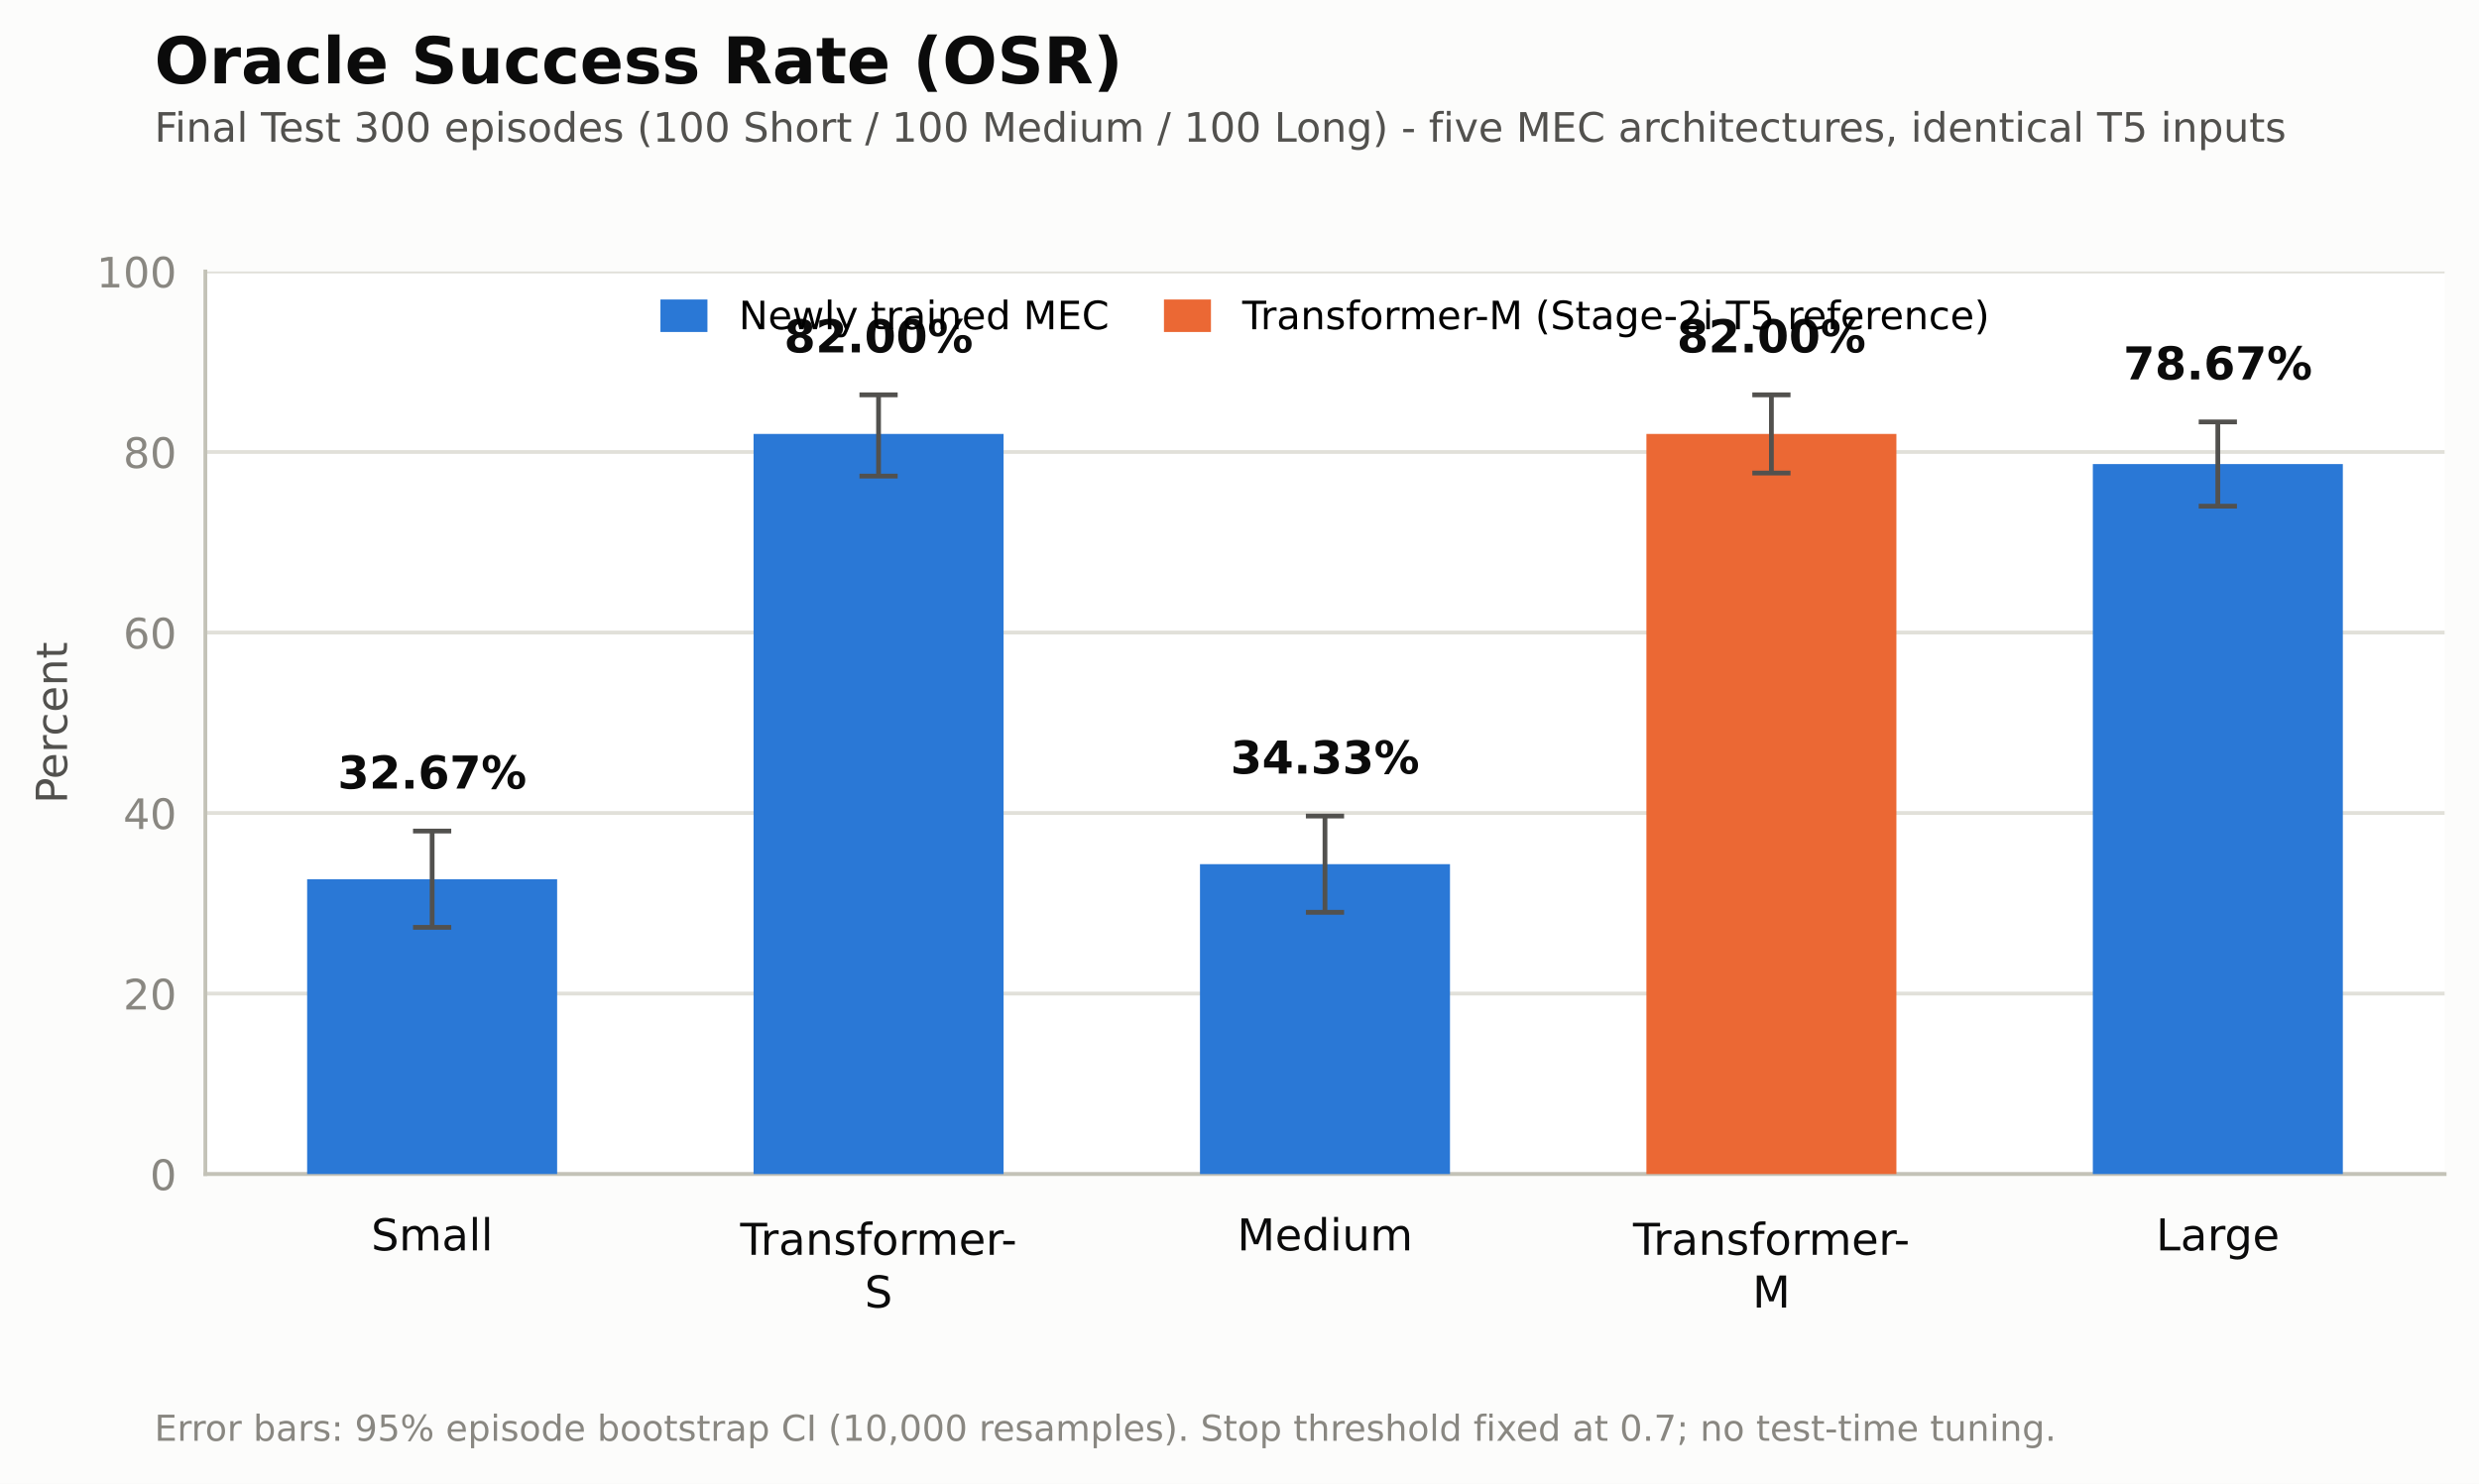
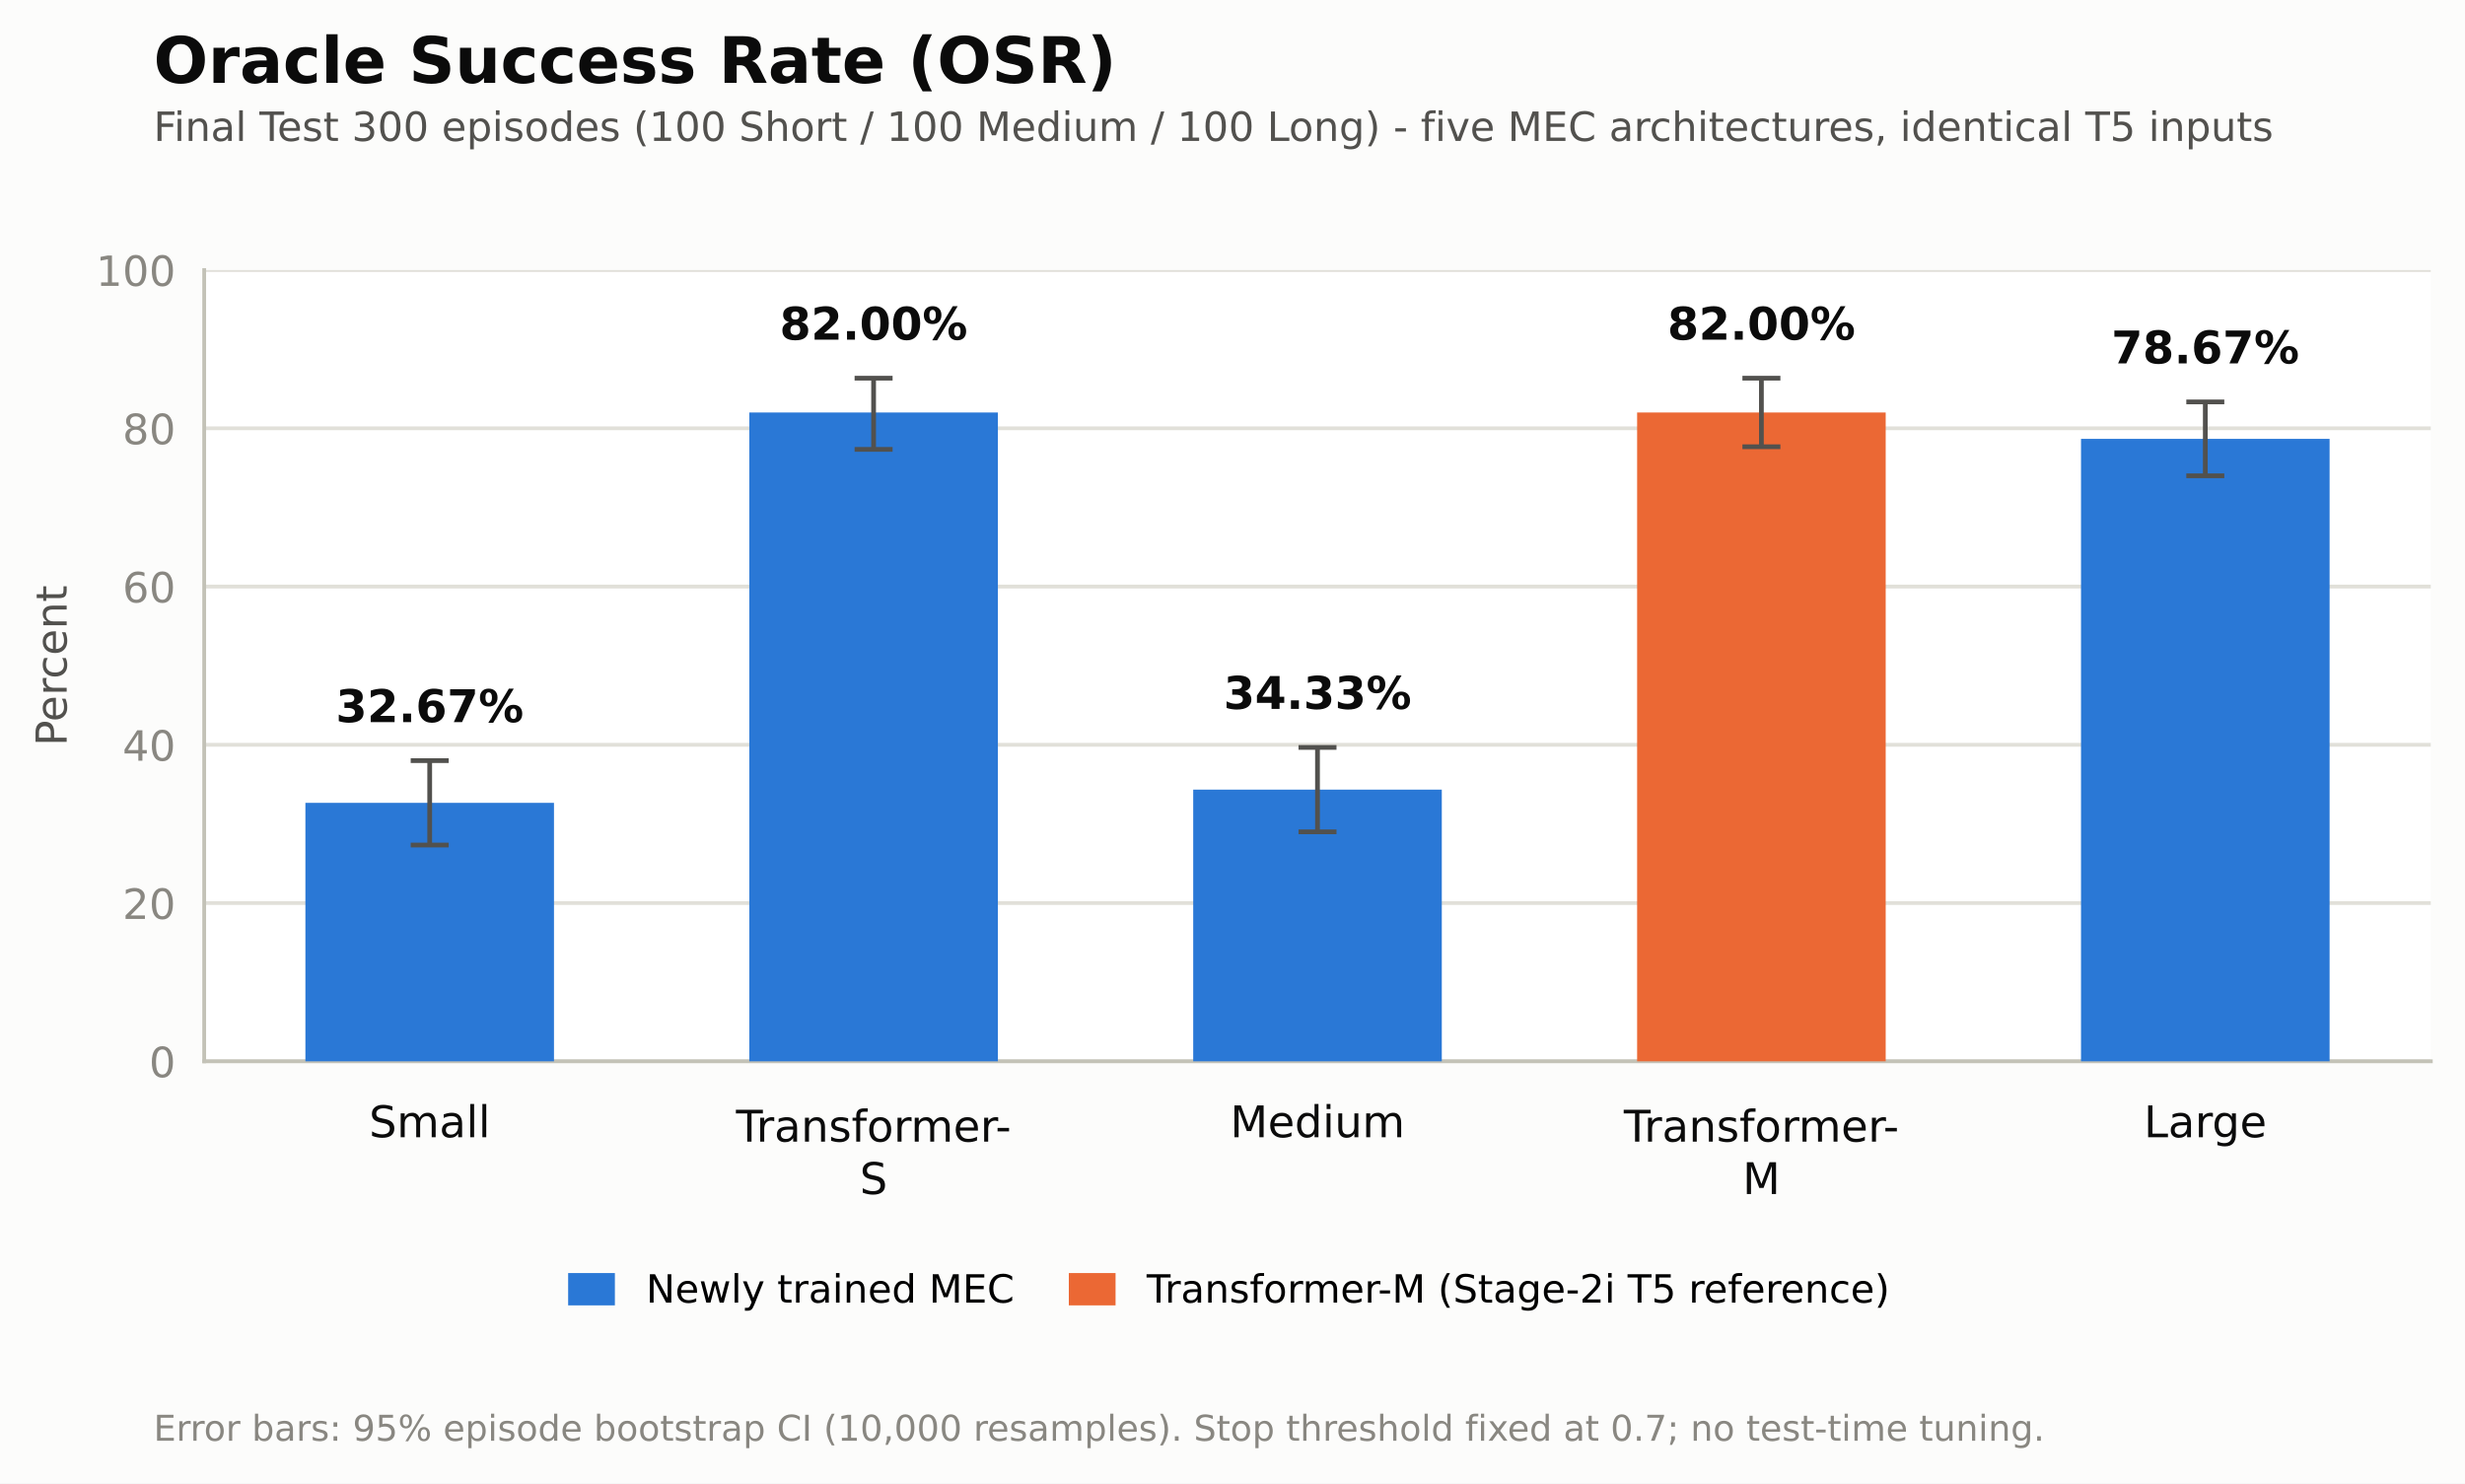
- <svg xmlns="http://www.w3.org/2000/svg" xmlns:xlink="http://www.w3.org/1999/xlink" width="519.061pt" height="310.77pt" viewBox="0 0 519.061 310.77" version="1.1">
+ <svg xmlns="http://www.w3.org/2000/svg" xmlns:xlink="http://www.w3.org/1999/xlink" width="519.061pt" height="312.372pt" viewBox="0 0 519.061 312.372" version="1.1">
  <defs>
    <style type="text/css">*{stroke-linejoin: round; stroke-linecap: butt}</style>
  </defs>
  <g id="figure_1">
    <g id="patch_1">
-       <path d="M 0 310.77  L 519.061 310.77  L 519.061 0  L 0 0  z " style="fill: #fcfcfb" />
+       <path d="M 0 312.372  L 519.061 312.372  L 519.061 0  L 0 0  z " style="fill: #fcfcfb" />
    </g>
    <g id="axes_1">
      <g id="patch_2">
-         <path d="M 42.997 245.898  L 511.861 245.898  L 511.861 56.862  L 42.997 56.862  z " style="fill: #ffffff" />
+         <path d="M 42.997 223.47  L 511.861 223.47  L 511.861 56.862  L 42.997 56.862  z " style="fill: #ffffff" />
      </g>
      <g id="matplotlib.axis_1">
        <g id="xtick_1">
          <g id="line2d_1" />
          <g id="text_1">
-             <text style="font-size: 9.2px; font-family: 'DejaVu Sans'; text-anchor: middle; fill: #0b0b0b" x="90.482" y="261.889" transform="rotate(-0 90.48163 261.8886)">Small</text>
+             <text style="font-size: 9.2px; font-family: 'DejaVu Sans'; text-anchor: middle; fill: #0b0b0b" x="90.482" y="239.461" transform="rotate(-0 90.48163 239.4606)">Small</text>
          </g>
        </g>
        <g id="xtick_2">
          <g id="line2d_2" />
          <g id="text_2">
-             <text style="font-size: 9.2px; font-family: 'DejaVu Sans'; fill: #0b0b0b" transform="translate(154.9883 262.8095)">Transformer-</text>
-             <text style="font-size: 9.2px; font-family: 'DejaVu Sans'; fill: #0b0b0b" transform="translate(181.035 273.8513)">S</text>
+             <text style="font-size: 9.2px; font-family: 'DejaVu Sans'; fill: #0b0b0b" transform="translate(154.9883 240.3815)">Transformer-</text>
+             <text style="font-size: 9.2px; font-family: 'DejaVu Sans'; fill: #0b0b0b" transform="translate(181.035 251.4233)">S</text>
          </g>
        </g>
        <g id="xtick_3">
          <g id="line2d_3" />
          <g id="text_3">
-             <text style="font-size: 9.2px; font-family: 'DejaVu Sans'; text-anchor: middle; fill: #0b0b0b" x="277.429" y="261.889" transform="rotate(-0 277.429 261.8886)">Medium</text>
+             <text style="font-size: 9.2px; font-family: 'DejaVu Sans'; text-anchor: middle; fill: #0b0b0b" x="277.429" y="239.461" transform="rotate(-0 277.429 239.4606)">Medium</text>
          </g>
        </g>
        <g id="xtick_4">
          <g id="line2d_4" />
          <g id="text_4">
-             <text style="font-size: 9.2px; font-family: 'DejaVu Sans'; fill: #0b0b0b" transform="translate(341.9356 262.8095)">Transformer-</text>
-             <text style="font-size: 9.2px; font-family: 'DejaVu Sans'; fill: #0b0b0b" transform="translate(366.9337 273.8513)">M</text>
+             <text style="font-size: 9.2px; font-family: 'DejaVu Sans'; fill: #0b0b0b" transform="translate(341.9356 240.3815)">Transformer-</text>
+             <text style="font-size: 9.2px; font-family: 'DejaVu Sans'; fill: #0b0b0b" transform="translate(366.9337 251.4233)">M</text>
          </g>
        </g>
        <g id="xtick_5">
          <g id="line2d_5" />
          <g id="text_5">
-             <text style="font-size: 9.2px; font-family: 'DejaVu Sans'; text-anchor: middle; fill: #0b0b0b" x="464.376" y="261.888" transform="rotate(-0 464.3764 261.8878)">Large</text>
+             <text style="font-size: 9.2px; font-family: 'DejaVu Sans'; text-anchor: middle; fill: #0b0b0b" x="464.376" y="239.46" transform="rotate(-0 464.3764 239.4598)">Large</text>
          </g>
        </g>
      </g>
      <g id="matplotlib.axis_2">
        <g id="ytick_1">
          <g id="line2d_6">
-             <path d="M 42.997 245.898  L 511.861 245.898  " clip-path="url(#p29d39e74fc)" style="fill: none; stroke: #e1e0d9; stroke-width: 0.8; stroke-linecap: square" />
+             <path d="M 42.997 223.47  L 511.861 223.47  " clip-path="url(#pce8cc91656)" style="fill: none; stroke: #e1e0d9; stroke-width: 0.8; stroke-linecap: square" />
          </g>
          <g id="line2d_7" />
          <g id="text_6">
-             <text style="font-size: 8.8px; font-family: 'DejaVu Sans'; text-anchor: end; fill: #898781" x="36.997" y="249.241" transform="rotate(-0 36.997 249.241)">0</text>
+             <text style="font-size: 8.8px; font-family: 'DejaVu Sans'; text-anchor: end; fill: #898781" x="36.997" y="226.813" transform="rotate(-0 36.997 226.813)">0</text>
          </g>
        </g>
        <g id="ytick_2">
          <g id="line2d_8">
-             <path d="M 42.997 208.091  L 511.861 208.091  " clip-path="url(#p29d39e74fc)" style="fill: none; stroke: #e1e0d9; stroke-width: 0.8; stroke-linecap: square" />
+             <path d="M 42.997 190.148  L 511.861 190.148  " clip-path="url(#pce8cc91656)" style="fill: none; stroke: #e1e0d9; stroke-width: 0.8; stroke-linecap: square" />
          </g>
          <g id="line2d_9" />
          <g id="text_7">
-             <text style="font-size: 8.8px; font-family: 'DejaVu Sans'; text-anchor: end; fill: #898781" x="36.997" y="211.434" transform="rotate(-0 36.997 211.4338)">20</text>
+             <text style="font-size: 8.8px; font-family: 'DejaVu Sans'; text-anchor: end; fill: #898781" x="36.997" y="193.491" transform="rotate(-0 36.997 193.4914)">20</text>
          </g>
        </g>
        <g id="ytick_3">
          <g id="line2d_10">
-             <path d="M 42.997 170.284  L 511.861 170.284  " clip-path="url(#p29d39e74fc)" style="fill: none; stroke: #e1e0d9; stroke-width: 0.8; stroke-linecap: square" />
+             <path d="M 42.997 156.827  L 511.861 156.827  " clip-path="url(#pce8cc91656)" style="fill: none; stroke: #e1e0d9; stroke-width: 0.8; stroke-linecap: square" />
          </g>
          <g id="line2d_11" />
          <g id="text_8">
-             <text style="font-size: 8.8px; font-family: 'DejaVu Sans'; text-anchor: end; fill: #898781" x="36.997" y="173.627" transform="rotate(-0 36.997 173.6266)">40</text>
+             <text style="font-size: 8.8px; font-family: 'DejaVu Sans'; text-anchor: end; fill: #898781" x="36.997" y="160.17" transform="rotate(-0 36.997 160.1698)">40</text>
          </g>
        </g>
        <g id="ytick_4">
          <g id="line2d_12">
-             <path d="M 42.997 132.476  L 511.861 132.476  " clip-path="url(#p29d39e74fc)" style="fill: none; stroke: #e1e0d9; stroke-width: 0.8; stroke-linecap: square" />
+             <path d="M 42.997 123.505  L 511.861 123.505  " clip-path="url(#pce8cc91656)" style="fill: none; stroke: #e1e0d9; stroke-width: 0.8; stroke-linecap: square" />
          </g>
          <g id="line2d_13" />
          <g id="text_9">
-             <text style="font-size: 8.8px; font-family: 'DejaVu Sans'; text-anchor: end; fill: #898781" x="36.997" y="135.819" transform="rotate(-0 36.997 135.8194)">60</text>
+             <text style="font-size: 8.8px; font-family: 'DejaVu Sans'; text-anchor: end; fill: #898781" x="36.997" y="126.848" transform="rotate(-0 36.997 126.8482)">60</text>
          </g>
        </g>
        <g id="ytick_5">
          <g id="line2d_14">
-             <path d="M 42.997 94.669  L 511.861 94.669  " clip-path="url(#p29d39e74fc)" style="fill: none; stroke: #e1e0d9; stroke-width: 0.8; stroke-linecap: square" />
+             <path d="M 42.997 90.184  L 511.861 90.184  " clip-path="url(#pce8cc91656)" style="fill: none; stroke: #e1e0d9; stroke-width: 0.8; stroke-linecap: square" />
          </g>
          <g id="line2d_15" />
          <g id="text_10">
-             <text style="font-size: 8.8px; font-family: 'DejaVu Sans'; text-anchor: end; fill: #898781" x="36.997" y="98.012" transform="rotate(-0 36.997 98.01217)">80</text>
+             <text style="font-size: 8.8px; font-family: 'DejaVu Sans'; text-anchor: end; fill: #898781" x="36.997" y="93.527" transform="rotate(-0 36.997 93.52657)">80</text>
          </g>
        </g>
        <g id="ytick_6">
          <g id="line2d_16">
-             <path d="M 42.997 56.862  L 511.861 56.862  " clip-path="url(#p29d39e74fc)" style="fill: none; stroke: #e1e0d9; stroke-width: 0.8; stroke-linecap: square" />
+             <path d="M 42.997 56.862  L 511.861 56.862  " clip-path="url(#pce8cc91656)" style="fill: none; stroke: #e1e0d9; stroke-width: 0.8; stroke-linecap: square" />
          </g>
          <g id="line2d_17" />
          <g id="text_11">
            <text style="font-size: 8.8px; font-family: 'DejaVu Sans'; text-anchor: end; fill: #898781" x="36.997" y="60.205" transform="rotate(-0 36.997 60.20497)">100</text>
          </g>
        </g>
        <g id="text_12">
-           <text style="font-size: 9px; font-family: 'DejaVu Sans'; text-anchor: middle; fill: #52514e" x="14.038" y="151.38" transform="rotate(-90 14.03789 151.38)">Percent</text>
+           <text style="font-size: 9px; font-family: 'DejaVu Sans'; text-anchor: middle; fill: #52514e" x="14.038" y="140.166" transform="rotate(-90 14.03789 140.166)">Percent</text>
        </g>
      </g>
      <g id="patch_3">
-         <path d="M 42.997 245.898  L 42.997 56.862  " style="fill: none; stroke: #c3c2b7; stroke-width: 0.8; stroke-linejoin: miter; stroke-linecap: square" />
+         <path d="M 42.997 223.47  L 42.997 56.862  " style="fill: none; stroke: #c3c2b7; stroke-width: 0.8; stroke-linejoin: miter; stroke-linecap: square" />
      </g>
      <g id="patch_4">
-         <path d="M 42.997 245.898  L 511.861 245.898  " style="fill: none; stroke: #c3c2b7; stroke-width: 0.8; stroke-linejoin: miter; stroke-linecap: square" />
+         <path d="M 42.997 223.47  L 511.861 223.47  " style="fill: none; stroke: #c3c2b7; stroke-width: 0.8; stroke-linejoin: miter; stroke-linecap: square" />
      </g>
      <g id="patch_5">
-         <path d="M 64.309 245.898  L 116.654 245.898  L 116.654 184.146  L 64.309 184.146  z " clip-path="url(#p29d39e74fc)" style="fill: #2a78d6" />
+         <path d="M 64.309 223.47  L 116.654 223.47  L 116.654 169.045  L 64.309 169.045  z " clip-path="url(#pce8cc91656)" style="fill: #2a78d6" />
      </g>
      <g id="patch_6">
-         <path d="M 157.783 245.898  L 210.128 245.898  L 210.128 90.888  L 157.783 90.888  z " clip-path="url(#p29d39e74fc)" style="fill: #2a78d6" />
+         <path d="M 157.783 223.47  L 210.128 223.47  L 210.128 86.851  L 157.783 86.851  z " clip-path="url(#pce8cc91656)" style="fill: #2a78d6" />
      </g>
      <g id="patch_7">
-         <path d="M 251.256 245.898  L 303.602 245.898  L 303.602 180.996  L 251.256 180.996  z " clip-path="url(#p29d39e74fc)" style="fill: #2a78d6" />
+         <path d="M 251.256 223.47  L 303.602 223.47  L 303.602 166.268  L 251.256 166.268  z " clip-path="url(#pce8cc91656)" style="fill: #2a78d6" />
      </g>
      <g id="patch_8">
-         <path d="M 344.73 245.898  L 397.075 245.898  L 397.075 90.888  L 344.73 90.888  z " clip-path="url(#p29d39e74fc)" style="fill: #eb6834" />
+         <path d="M 344.73 223.47  L 397.075 223.47  L 397.075 86.851  L 344.73 86.851  z " clip-path="url(#pce8cc91656)" style="fill: #eb6834" />
      </g>
      <g id="patch_9">
-         <path d="M 438.204 245.898  L 490.549 245.898  L 490.549 97.19  L 438.204 97.19  z " clip-path="url(#p29d39e74fc)" style="fill: #2a78d6" />
+         <path d="M 438.204 223.47  L 490.549 223.47  L 490.549 92.405  L 438.204 92.405  z " clip-path="url(#pce8cc91656)" style="fill: #2a78d6" />
      </g>
      <g id="LineCollection_1">
-         <path d="M 90.482 194.228  L 90.482 174.064  " clip-path="url(#p29d39e74fc)" style="fill: none; stroke: #52514e" />
-         <path d="M 183.955 99.71  L 183.955 82.697  " clip-path="url(#p29d39e74fc)" style="fill: none; stroke: #52514e" />
-         <path d="M 277.429 191.078  L 277.429 170.914  " clip-path="url(#p29d39e74fc)" style="fill: none; stroke: #52514e" />
-         <path d="M 370.903 99.08  L 370.903 82.697  " clip-path="url(#p29d39e74fc)" style="fill: none; stroke: #52514e" />
-         <path d="M 464.376 106.011  L 464.376 88.368  " clip-path="url(#p29d39e74fc)" style="fill: none; stroke: #52514e" />
+         <path d="M 90.482 177.93  L 90.482 160.159  " clip-path="url(#pce8cc91656)" style="fill: none; stroke: #52514e" />
+         <path d="M 183.955 94.626  L 183.955 79.632  " clip-path="url(#pce8cc91656)" style="fill: none; stroke: #52514e" />
+         <path d="M 277.429 175.154  L 277.429 157.382  " clip-path="url(#pce8cc91656)" style="fill: none; stroke: #52514e" />
+         <path d="M 370.903 94.071  L 370.903 79.632  " clip-path="url(#pce8cc91656)" style="fill: none; stroke: #52514e" />
+         <path d="M 464.376 100.18  L 464.376 84.63  " clip-path="url(#pce8cc91656)" style="fill: none; stroke: #52514e" />
      </g>
      <g id="line2d_18">
        <defs>
-           <path id="m77d86d0ebe" d="M 4 0  L -4 -0  " style="stroke: #52514e" />
+           <path id="m6fef68fd10" d="M 4 0  L -4 -0  " style="stroke: #52514e" />
        </defs>
-         <g clip-path="url(#p29d39e74fc)">
-           <use xlink:href="#m77d86d0ebe" x="90.482" y="194.228" style="fill: #1f77b4; stroke: #52514e" />
-           <use xlink:href="#m77d86d0ebe" x="183.955" y="99.71" style="fill: #1f77b4; stroke: #52514e" />
-           <use xlink:href="#m77d86d0ebe" x="277.429" y="191.078" style="fill: #1f77b4; stroke: #52514e" />
-           <use xlink:href="#m77d86d0ebe" x="370.903" y="99.08" style="fill: #1f77b4; stroke: #52514e" />
-           <use xlink:href="#m77d86d0ebe" x="464.376" y="106.011" style="fill: #1f77b4; stroke: #52514e" />
+         <g clip-path="url(#pce8cc91656)">
+           <use xlink:href="#m6fef68fd10" x="90.482" y="177.93" style="fill: #1f77b4; stroke: #52514e" />
+           <use xlink:href="#m6fef68fd10" x="183.955" y="94.626" style="fill: #1f77b4; stroke: #52514e" />
+           <use xlink:href="#m6fef68fd10" x="277.429" y="175.154" style="fill: #1f77b4; stroke: #52514e" />
+           <use xlink:href="#m6fef68fd10" x="370.903" y="94.071" style="fill: #1f77b4; stroke: #52514e" />
+           <use xlink:href="#m6fef68fd10" x="464.376" y="100.18" style="fill: #1f77b4; stroke: #52514e" />
        </g>
      </g>
      <g id="line2d_19">
-         <g clip-path="url(#p29d39e74fc)">
-           <use xlink:href="#m77d86d0ebe" x="90.482" y="174.064" style="fill: #1f77b4; stroke: #52514e" />
-           <use xlink:href="#m77d86d0ebe" x="183.955" y="82.697" style="fill: #1f77b4; stroke: #52514e" />
-           <use xlink:href="#m77d86d0ebe" x="277.429" y="170.914" style="fill: #1f77b4; stroke: #52514e" />
-           <use xlink:href="#m77d86d0ebe" x="370.903" y="82.697" style="fill: #1f77b4; stroke: #52514e" />
-           <use xlink:href="#m77d86d0ebe" x="464.376" y="88.368" style="fill: #1f77b4; stroke: #52514e" />
+         <g clip-path="url(#pce8cc91656)">
+           <use xlink:href="#m6fef68fd10" x="90.482" y="160.159" style="fill: #1f77b4; stroke: #52514e" />
+           <use xlink:href="#m6fef68fd10" x="183.955" y="79.632" style="fill: #1f77b4; stroke: #52514e" />
+           <use xlink:href="#m6fef68fd10" x="277.429" y="157.382" style="fill: #1f77b4; stroke: #52514e" />
+           <use xlink:href="#m6fef68fd10" x="370.903" y="79.632" style="fill: #1f77b4; stroke: #52514e" />
+           <use xlink:href="#m6fef68fd10" x="464.376" y="84.63" style="fill: #1f77b4; stroke: #52514e" />
        </g>
      </g>
      <g id="text_13">
-         <text style="font-weight: 600; font-size: 9.5px; font-family: 'DejaVu Sans'; text-anchor: middle; fill: #0b0b0b" x="90.482" y="165.166" transform="rotate(-0 90.48163 165.1658)">32.67%</text>
+         <text style="font-weight: 600; font-size: 9.5px; font-family: 'DejaVu Sans'; text-anchor: middle; fill: #0b0b0b" x="90.482" y="152.045" transform="rotate(-0 90.48163 152.0455)">32.67%</text>
      </g>
      <g id="text_14">
-         <text style="font-weight: 600; font-size: 9.5px; font-family: 'DejaVu Sans'; text-anchor: middle; fill: #0b0b0b" x="183.955" y="73.798" transform="rotate(-0 183.9553 73.79843)">82.00%</text>
+         <text style="font-weight: 600; font-size: 9.5px; font-family: 'DejaVu Sans'; text-anchor: middle; fill: #0b0b0b" x="183.955" y="71.518" transform="rotate(-0 183.9553 71.51825)">82.00%</text>
      </g>
      <g id="text_15">
-         <text style="font-weight: 600; font-size: 9.5px; font-family: 'DejaVu Sans'; text-anchor: middle; fill: #0b0b0b" x="277.429" y="162.015" transform="rotate(-0 277.429 162.0152)">34.33%</text>
+         <text style="font-weight: 600; font-size: 9.5px; font-family: 'DejaVu Sans'; text-anchor: middle; fill: #0b0b0b" x="277.429" y="149.269" transform="rotate(-0 277.429 149.2687)">34.33%</text>
      </g>
      <g id="text_16">
-         <text style="font-weight: 600; font-size: 9.5px; font-family: 'DejaVu Sans'; text-anchor: middle; fill: #0b0b0b" x="370.903" y="73.798" transform="rotate(-0 370.9027 73.79843)">82.00%</text>
+         <text style="font-weight: 600; font-size: 9.5px; font-family: 'DejaVu Sans'; text-anchor: middle; fill: #0b0b0b" x="370.903" y="71.518" transform="rotate(-0 370.9027 71.51825)">82.00%</text>
      </g>
      <g id="text_17">
-         <text style="font-weight: 600; font-size: 9.5px; font-family: 'DejaVu Sans'; text-anchor: middle; fill: #0b0b0b" x="464.376" y="79.47" transform="rotate(-0 464.3764 79.46951)">78.67%</text>
-       </g>
-       <g id="legend_1">
-         <g id="patch_10">
-           <path d="M 138.285 69.533  L 148.125 69.533  L 148.125 62.727  L 138.285 62.727  z " style="fill: #2a78d6" />
-         </g>
-         <g id="text_18">
-           <text style="font-size: 8.2px; font-family: 'DejaVu Sans'; text-anchor: start" x="154.685" y="68.959" transform="rotate(-0 154.6846 68.95918)">Newly trained MEC</text>
-         </g>
-         <g id="patch_11">
-           <path d="M 243.714 69.533  L 253.554 69.533  L 253.554 62.727  L 243.714 62.727  z " style="fill: #eb6834" />
-         </g>
-         <g id="text_19">
-           <text style="font-size: 8.2px; font-family: 'DejaVu Sans'; text-anchor: start" x="260.114" y="68.959" transform="rotate(-0 260.1135 68.95918)">Transformer-M (Stage-2i T5 reference)</text>
-         </g>
-       </g>
+         <text style="font-weight: 600; font-size: 9.5px; font-family: 'DejaVu Sans'; text-anchor: middle; fill: #0b0b0b" x="464.376" y="76.516" transform="rotate(-0 464.3764 76.51649)">78.67%</text>
+       </g>
+     </g>
+     <g id="text_18">
+       <text style="font-weight: 700; font-size: 13.5px; font-family: 'DejaVu Sans'; text-anchor: start; fill: #0b0b0b" x="32.341" y="17.458" transform="rotate(-0 32.341 17.45789)">Oracle Success Rate (OSR)</text>
+     </g>
+     <g id="text_19">
+       <text style="font-size: 8.5px; font-family: 'DejaVu Sans'; text-anchor: start; fill: #52514e" x="32.341" y="29.679" transform="rotate(-0 32.341 29.67867)">Final Test 300 episodes (100 Short / 100 Medium / 100 Long) - five MEC architectures, identical T5 inputs</text>
    </g>
    <g id="text_20">
-       <text style="font-weight: 700; font-size: 13.5px; font-family: 'DejaVu Sans'; text-anchor: start; fill: #0b0b0b" x="32.341" y="17.458" transform="rotate(-0 32.341 17.45789)">Oracle Success Rate (OSR)</text>
-     </g>
-     <g id="text_21">
-       <text style="font-size: 8.5px; font-family: 'DejaVu Sans'; text-anchor: start; fill: #52514e" x="32.341" y="29.679" transform="rotate(-0 32.341 29.67867)">Final Test 300 episodes (100 Short / 100 Medium / 100 Long) - five MEC architectures, identical T5 inputs</text>
-     </g>
-     <g id="text_22">
-       <text style="font-size: 7.5px; font-family: 'DejaVu Sans'; text-anchor: start; fill: #898781" x="32.341" y="301.768" transform="rotate(-0 32.341 301.7682)">Error bars: 95% episode bootstrap CI (10,000 resamples). Stop threshold fixed at 0.7; no test-time tuning.</text>
+       <text style="font-size: 7.5px; font-family: 'DejaVu Sans'; text-anchor: start; fill: #898781" x="32.341" y="303.37" transform="rotate(-0 32.341 303.3702)">Error bars: 95% episode bootstrap CI (10,000 resamples). Stop threshold fixed at 0.7; no test-time tuning.</text>
+     </g>
+     <g id="legend_1">
+       <g id="patch_10">
+         <path d="M 119.637 274.864  L 129.477 274.864  L 129.477 268.058  L 119.637 268.058  z " style="fill: #2a78d6" />
+       </g>
+       <g id="text_21">
+         <text style="font-size: 8.2px; font-family: 'DejaVu Sans'; text-anchor: start" x="136.037" y="274.29" transform="rotate(-0 136.0366 274.2901)">Newly trained MEC</text>
+       </g>
+       <g id="patch_11">
+         <path d="M 225.066 274.864  L 234.906 274.864  L 234.906 268.058  L 225.066 268.058  z " style="fill: #eb6834" />
+       </g>
+       <g id="text_22">
+         <text style="font-size: 8.2px; font-family: 'DejaVu Sans'; text-anchor: start" x="241.466" y="274.29" transform="rotate(-0 241.4655 274.2901)">Transformer-M (Stage-2i T5 reference)</text>
+       </g>
    </g>
  </g>
  <defs>
-     <clipPath id="p29d39e74fc">
-       <rect x="42.997" y="56.862" width="468.864" height="189.036" />
+     <clipPath id="pce8cc91656">
+       <rect x="42.997" y="56.862" width="468.864" height="166.608" />
    </clipPath>
  </defs>
</svg>
